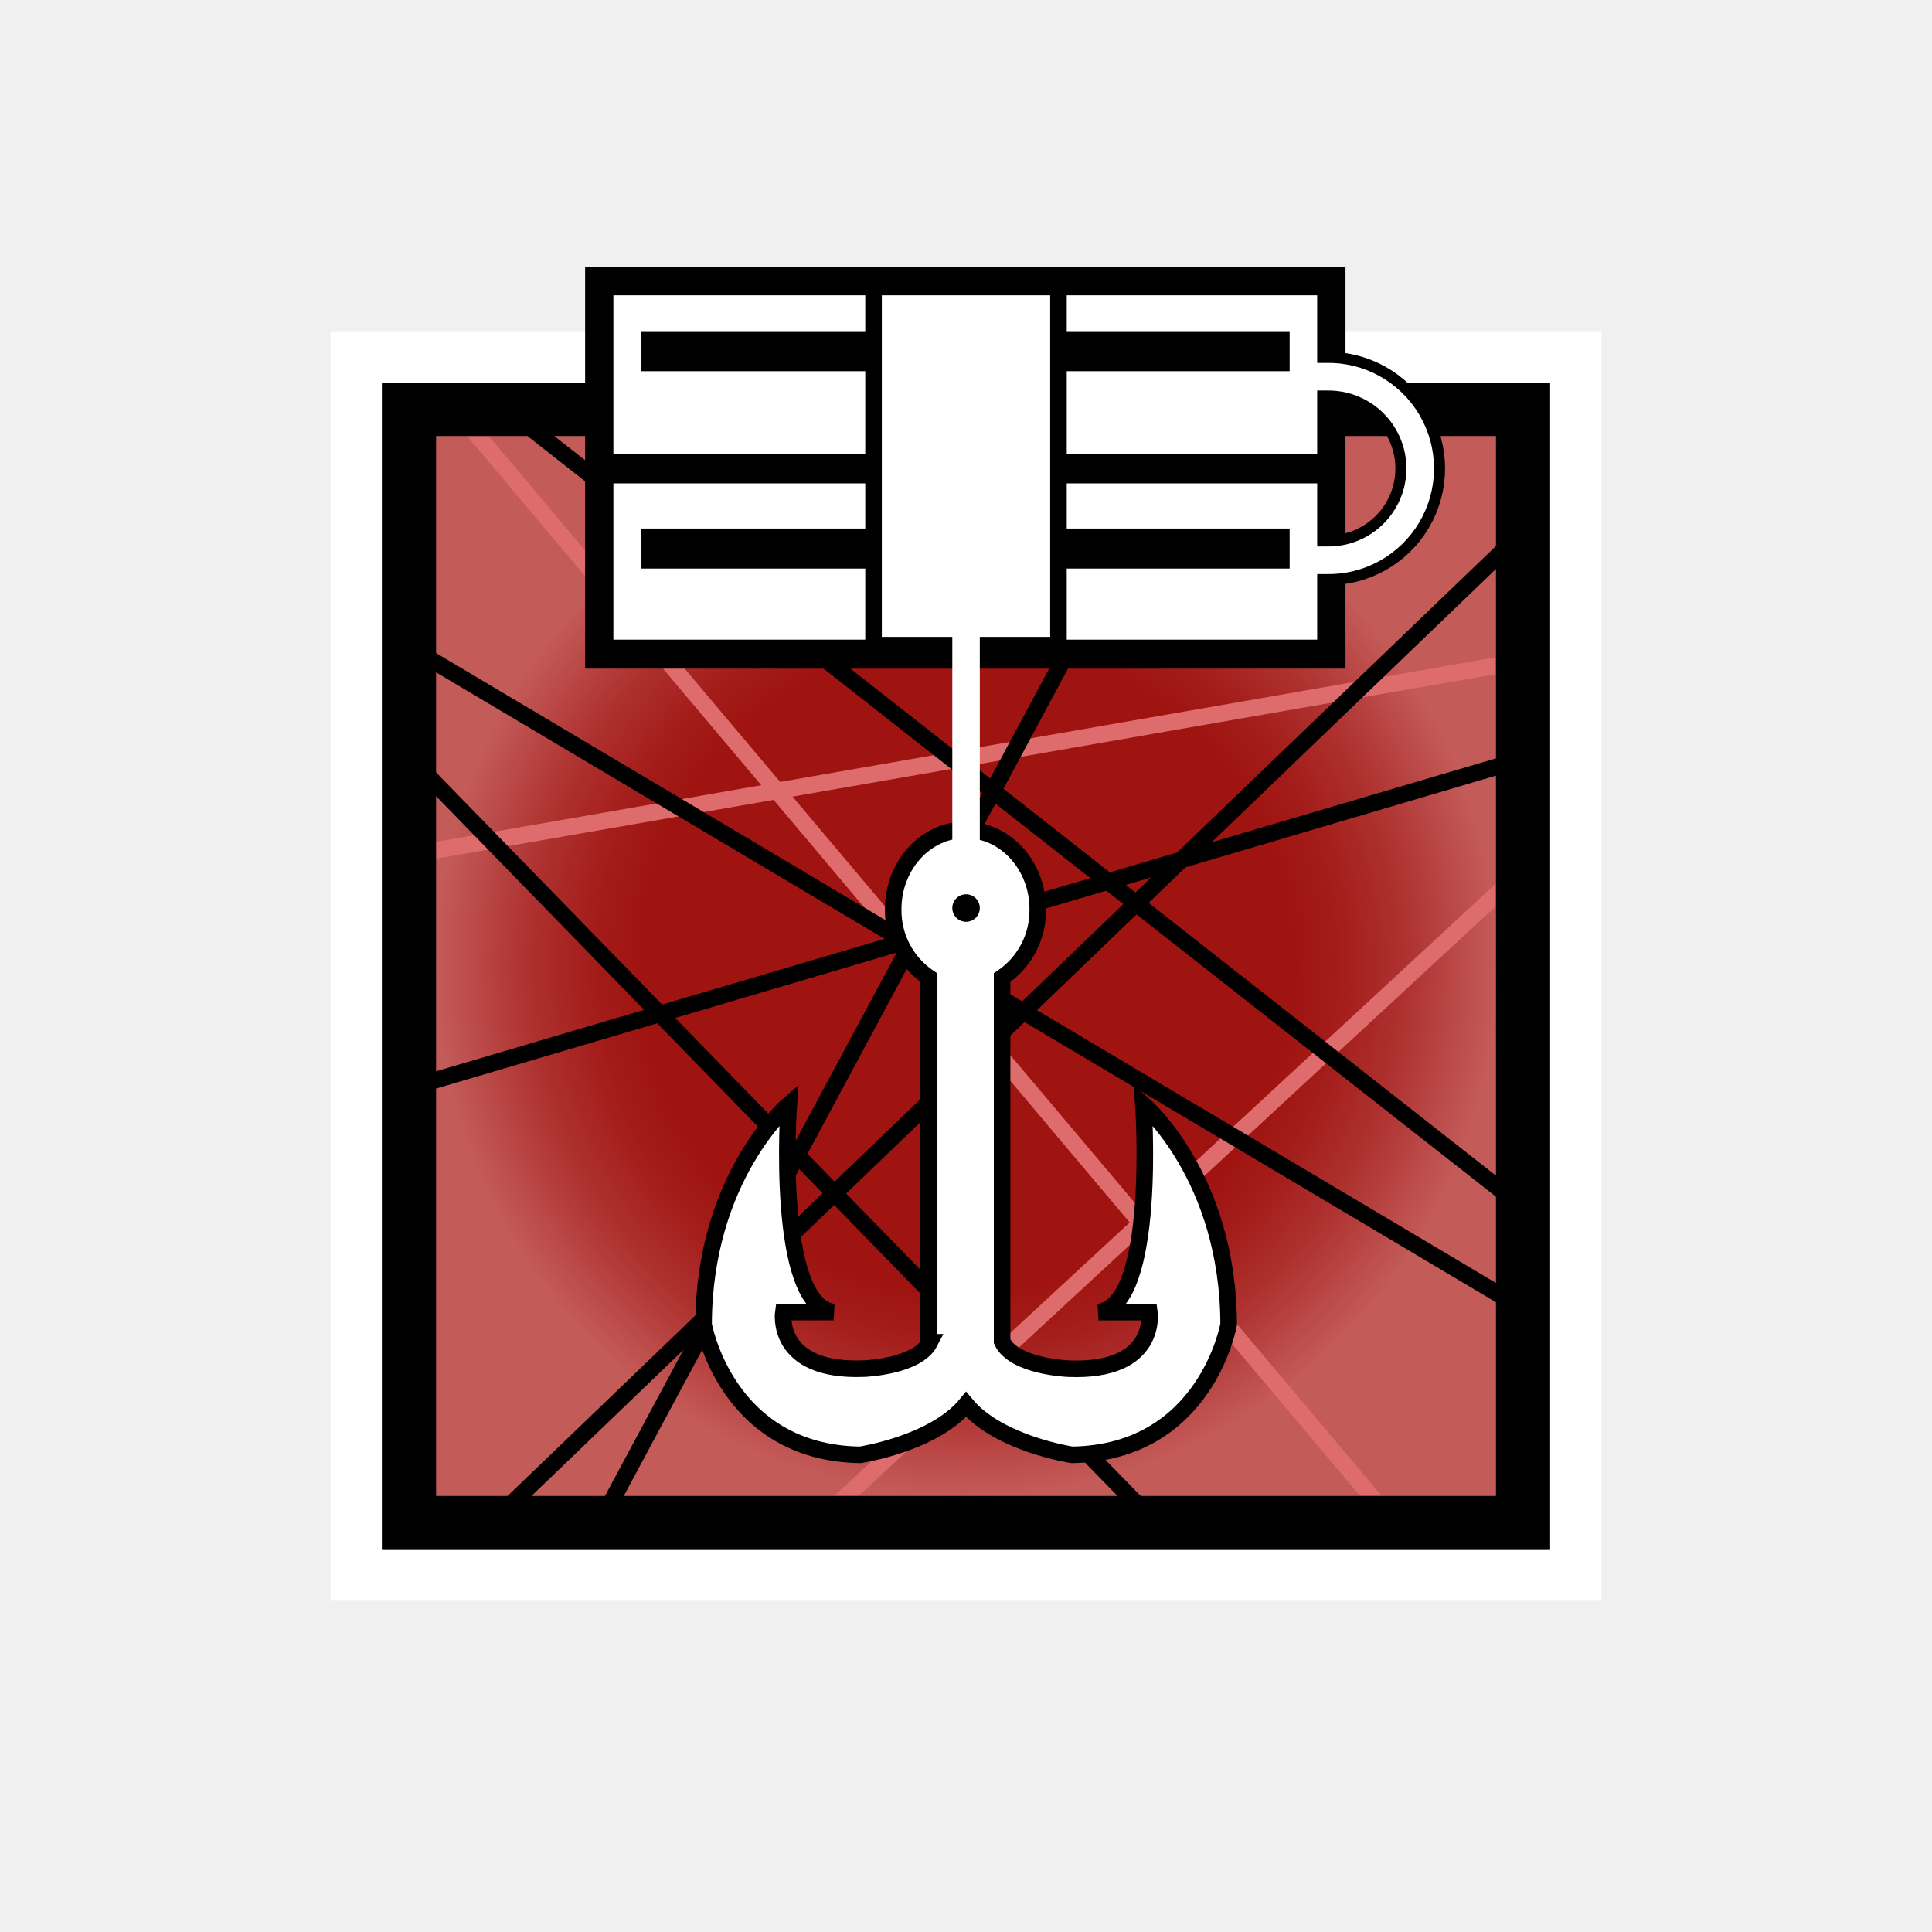
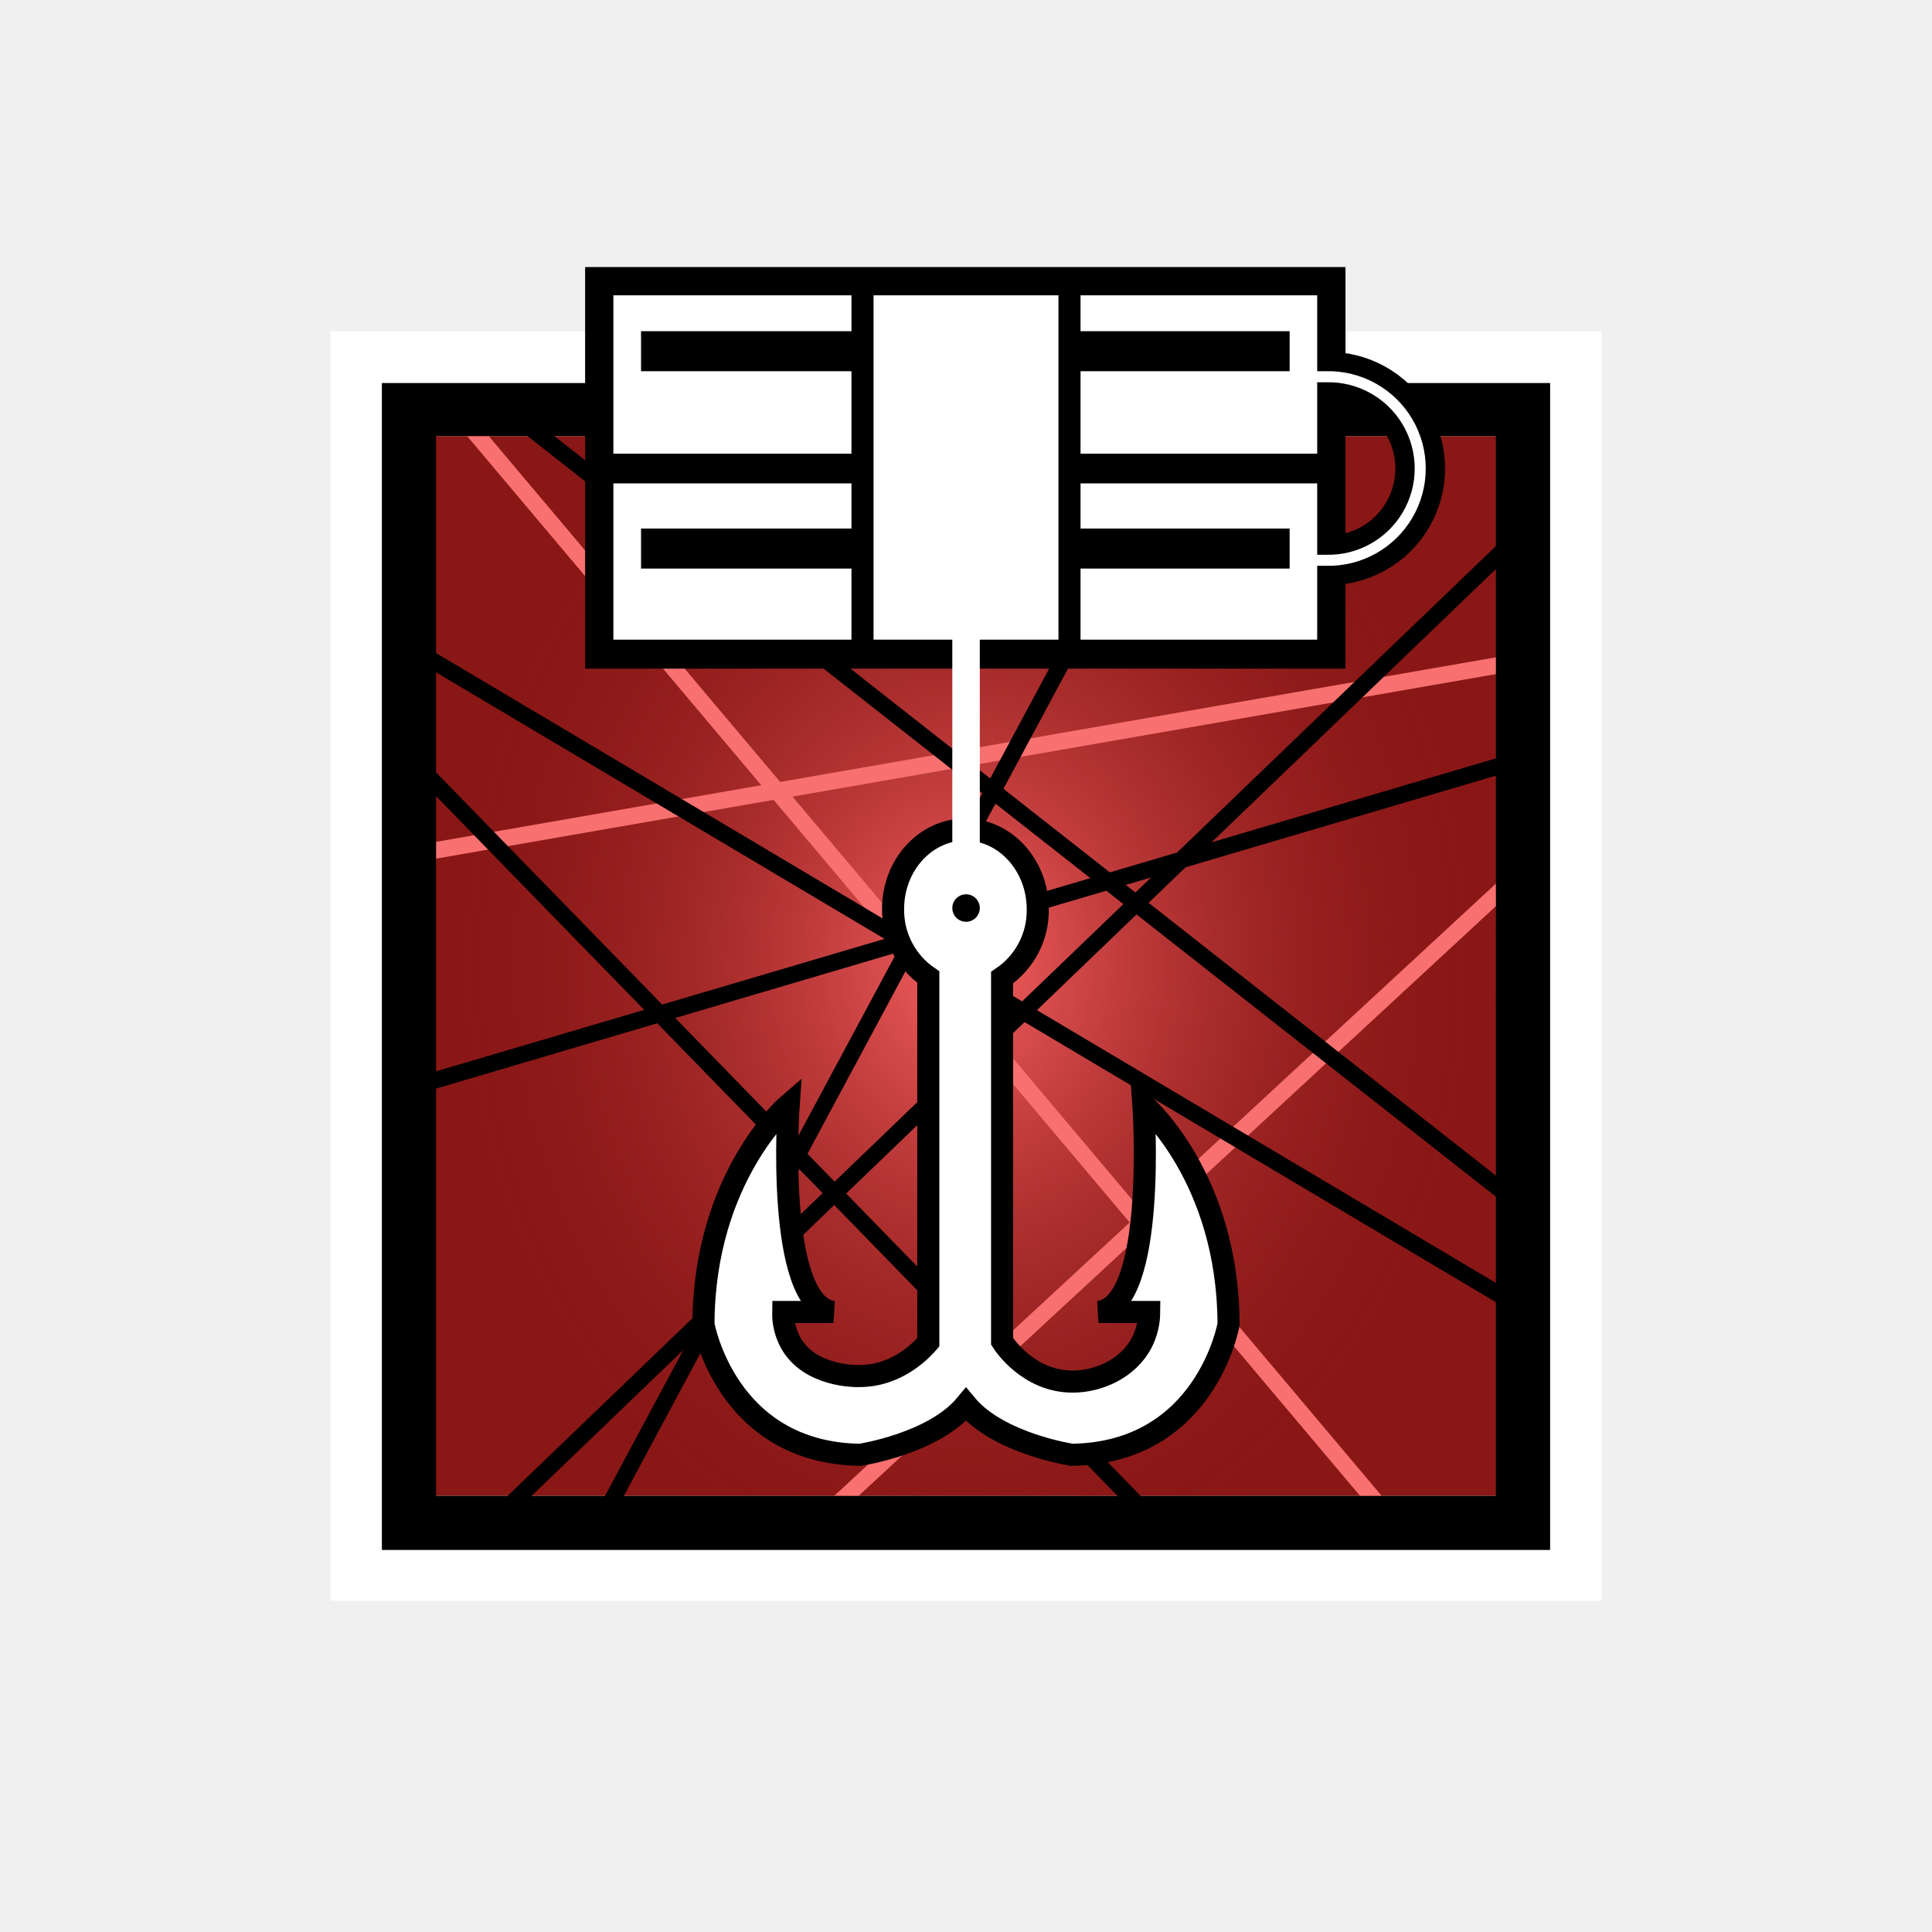
<svg xmlns="http://www.w3.org/2000/svg" viewBox="0 0 350 350">
  <defs>
-     <style>.cls-1,.cls-9{fill:#fff;}.cls-2{fill:#c35b59;}.cls-3{fill:url(#Unbenannter_Verlauf_40);}.cls-4,.cls-6,.cls-7,.cls-8{fill:none;}.cls-4,.cls-5{stroke:#df6c6d;}.cls-4,.cls-5,.cls-6,.cls-7,.cls-8,.cls-9{stroke-miterlimit:10;}.cls-4,.cls-5,.cls-6,.cls-9{stroke-width:3px;}.cls-5{fill:#df6c6d;}.cls-6,.cls-7,.cls-9{stroke:#000;}.cls-7{stroke-width:9px;}.cls-8{stroke:#fff;stroke-width:5px;}</style>
-     <radialGradient id="Unbenannter_Verlauf_40" cx="175" cy="175" r="96" gradientUnits="userSpaceOnUse">
-       <stop offset="0.62" stop-color="#9f1411" />
-       <stop offset="0.7" stop-color="#a31c19" />
-       <stop offset="0.83" stop-color="#ae3230" />
-       <stop offset="0.98" stop-color="#c15654" />
-       <stop offset="1" stop-color="#c35b59" />
+     <radialGradient id="radial-gradient" cx="175.13" cy="175" r="96" gradientTransform="translate(0 -35) scale(1 1.2)" gradientUnits="userSpaceOnUse">
+       <stop offset="0" stop-color="#fd6566" stop-opacity="0.95" />
+       <stop offset="1" stop-color="#891716" stop-opacity="0" />
    </radialGradient>
  </defs>
  <g id="Kapkan">
    <g id="Background">
-       <g id="BG_Colors" data-name="BG Colors">
-         <rect class="cls-1" x="59.87" y="60" width="230.26" height="230" />
-         <rect class="cls-2" x="78.75" y="79" width="192.25" height="192" />
-         <rect class="cls-3" x="79" y="79" width="192" height="192" />
+       <rect x="59.87" y="60" width="230.26" height="230" style="fill:#fff" />
+       <rect x="78.88" y="79" width="192.25" height="192" style="fill:#891716" />
+       <rect x="79.13" y="79" width="192" height="192" style="fill:url(#radial-gradient)" />
+       <g id="RedLines">
+         <line x1="278.33" y1="155.33" x2="149" y2="275" style="fill:none;stroke:#f87070;stroke-miterlimit:10;stroke-width:3px" />
+         <line x1="75.33" y1="154.67" x2="276.33" y2="119.67" style="fill:none;stroke:#f87070;stroke-miterlimit:10;stroke-width:3px" />
+         <line x1="84.33" y1="76.33" x2="252" y2="275.33" style="fill:#df6c6d;stroke:#f87070;stroke-miterlimit:10;stroke-width:3px" />
      </g>
-       <g id="red_lines" data-name="red lines">
-         <line class="cls-4" x1="278.33" y1="155.33" x2="149" y2="275" />
-         <line class="cls-4" x1="75.33" y1="154.67" x2="276.33" y2="119.67" />
-         <line class="cls-5" x1="84.33" y1="76.33" x2="252" y2="275.33" />
-       </g>
-       <g id="black_lines" data-name="black lines">
-         <line class="cls-6" x1="94.76" y1="76.46" x2="272" y2="215.67" />
-         <line class="cls-6" x1="91" y1="274" x2="273.72" y2="98.39" />
-         <line class="cls-6" x1="76.67" y1="118.67" x2="276.33" y2="237.33" />
-         <line class="cls-6" x1="76.67" y1="196.33" x2="275.33" y2="137.67" />
-         <line class="cls-6" x1="76" y1="139" x2="212.33" y2="279" />
-         <line class="cls-6" x1="109.33" y1="274.67" x2="216" y2="76" />
+       <g id="BlackLines">
+         <line x1="94.76" y1="76.46" x2="272" y2="215.67" style="fill:none;stroke:#000;stroke-miterlimit:10;stroke-width:3px" />
+         <line x1="91" y1="274" x2="273.72" y2="98.39" style="fill:none;stroke:#000;stroke-miterlimit:10;stroke-width:3px" />
+         <line x1="76.67" y1="118.67" x2="276.33" y2="237.33" style="fill:none;stroke:#000;stroke-miterlimit:10;stroke-width:3px" />
+         <line x1="76.67" y1="196.33" x2="275.33" y2="137.67" style="fill:none;stroke:#000;stroke-miterlimit:10;stroke-width:3px" />
+         <line x1="76" y1="139" x2="212.33" y2="279" style="fill:none;stroke:#000;stroke-miterlimit:10;stroke-width:3px" />
+         <line x1="109.33" y1="274.67" x2="216" y2="76" style="fill:none;stroke:#000;stroke-miterlimit:10;stroke-width:3px" />
      </g>
      <path d="M69.18,69.39v211.4H280.82V69.39ZM271,271H79V79H271Z" />
    </g>
-     <g id="Symbol">
-       <g id="tnt">
+     <g id="EDDTrap">
+       <g id="Explosive">
        <rect x="106" y="48.38" width="137.75" height="72.75" />
-         <path class="cls-7" d="M237.83,68.25c.54,0,1.87,0,2.42,0a16.63,16.63,0,1,1,0,33.25c-.55,0-2,0-2.58,0" />
-         <path class="cls-8" d="M237.83,68.25c.54,0,1.87,0,2.42,0a16.63,16.63,0,1,1,0,33.25c-.55,0-2,0-2.58,0" />
-         <rect class="cls-1" x="111.12" y="53.5" width="127.5" height="62.38" />
+         <path d="M237.83,68.25c.54,0,1.87,0,2.42,0a16.63,16.63,0,1,1,0,33.25c-.55,0-2,0-2.58,0" style="fill:none;stroke:#000;stroke-miterlimit:10;stroke-width:9px" />
+         <path d="M237.83,68.25c.54,0,1.87,0,2.42,0a16.63,16.63,0,1,1,0,33.25c-.55,0-2,0-2.58,0" style="fill:none;stroke:#fff;stroke-miterlimit:10;stroke-width:2px" />
+         <rect x="111.12" y="53.5" width="127.5" height="62.38" style="fill:#fff" />
        <g id="lines">
          <rect x="116.13" y="60" width="117.5" height="7.25" />
          <rect x="116.13" y="95.75" width="117.5" height="7.25" />
          <rect x="109" y="82.19" width="132.11" height="5.38" />
        </g>
-         <rect class="cls-9" x="158.25" y="52" width="33.5" height="64.88" />
+         <rect x="156.25" y="51.5" width="37.5" height="66.38" style="fill:#fff" />
+         <path d="M191.75,53.5v62.38h-33.5V53.5h33.5m4-4h-41.5v70.38h41.5V49.5Z" />
      </g>
      <g id="Hook">
-         <path class="cls-9" d="M222.58,239.94s-4.06,23.25-28.37,23.62c0,0-13.31-2-19.19-9.12h0c-5.88,7.12-19.19,9.12-19.19,9.12-24.31-.37-28.37-23.62-28.37-23.62.06-26.75,15.44-39.88,15.44-39.88s-2.57,36.38,8.12,37.63h-9.12s-1.63,10.93,14.68,10.25c0,0,9.57-.35,11.86-4.77h-.25V177.05a14.68,14.68,0,0,1-6.38-12.34c0-7.94,5.86-14.38,13.09-14.38S188,156.77,188,164.71a14.65,14.65,0,0,1-6.46,12.39V243c2.12,4.59,12,4.95,12,4.95,16.31.69,14.69-10.25,14.69-10.25H199c10.69-1.25,8.13-37.63,8.13-37.63S222.52,213.19,222.58,239.94Z" />
+         <path d="M168.17,243.17V177a14.68,14.68,0,0,1-6.38-12.34c0-7.94,5.86-14.38,13.09-14.38S188,156.77,188,164.71a14.65,14.65,0,0,1-6.46,12.39V243c.29.46,4.72,7.27,12.75,7.29,4.66,0,10-2.27,12.52-7a12.35,12.35,0,0,0,1.38-5.61H199c10.69-1.25,8.13-37.63,8.13-37.63s15.37,13.13,15.43,39.88c0,0-4.06,23.25-28.37,23.62,0,0-13.31-2-19.19-9.12h0c-5.88,7.12-19.19,9.12-19.19,9.12-24.31-.37-28.37-23.62-28.37-23.62.06-26.75,15.44-39.88,15.44-39.88s-2.57,36.38,8.12,37.63h-9.12a11.18,11.18,0,0,0,1.37,5.6c3.43,6.09,11.75,6.06,12.59,6C163,249.21,167.45,244,168.17,243.17Z" style="fill:#fff;stroke:#000;stroke-miterlimit:10;stroke-width:4px" />
        <circle cx="175.01" cy="164.5" r="2.49" />
-         <rect class="cls-1" x="172.52" y="114.33" width="4.98" height="41" />
+         <rect x="172.52" y="114.33" width="4.98" height="41" style="fill:#fff" />
      </g>
    </g>
  </g>
</svg>
